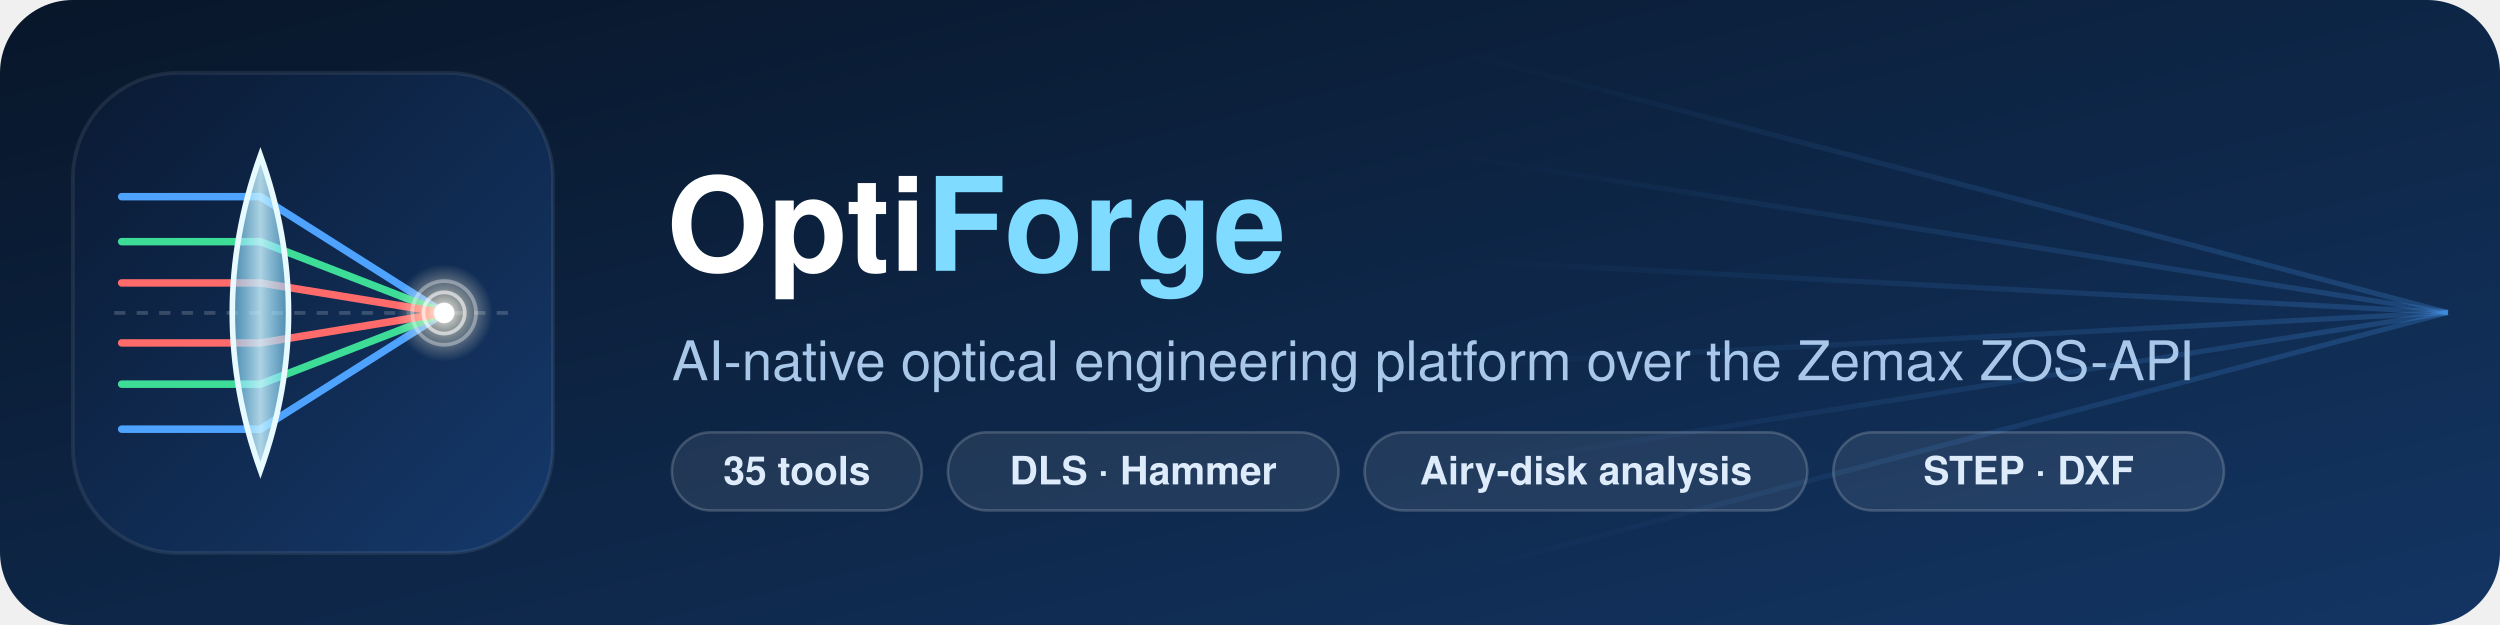
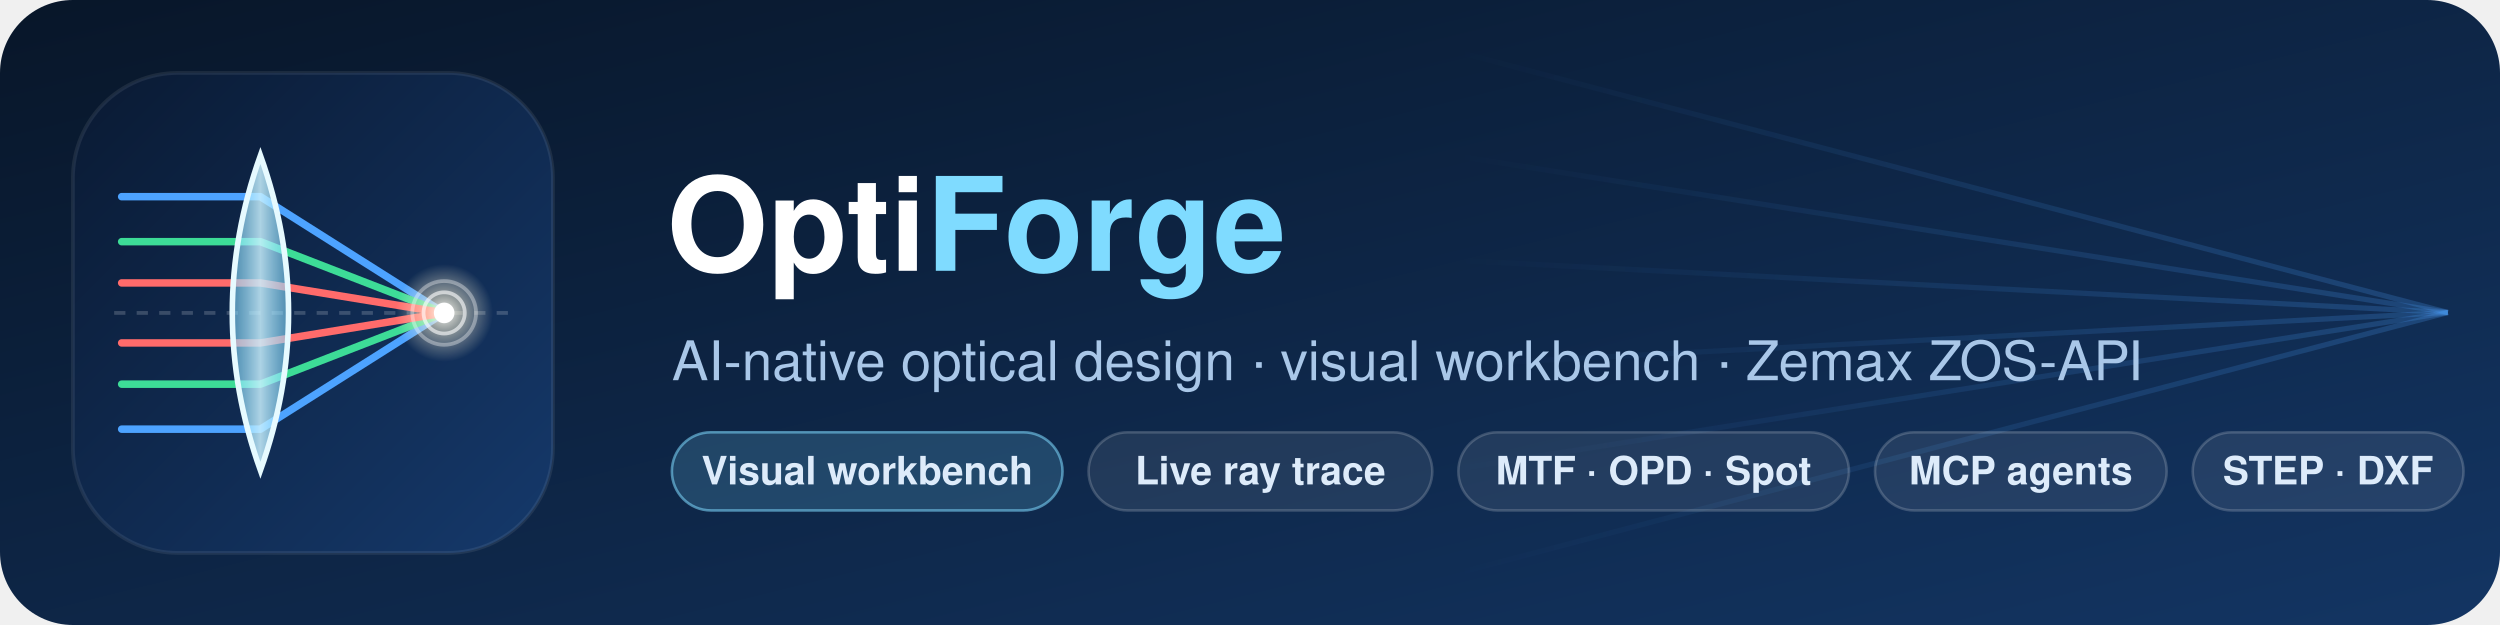
<svg xmlns="http://www.w3.org/2000/svg" viewBox="0 0 960 240" width="960" height="240" role="img" aria-label="OptiForge">
  <defs>
    <linearGradient id="card" x1="0" y1="0" x2="1" y2="1">
      <stop offset="0" stop-color="#081629" />
      <stop offset="1" stop-color="#133563" />
    </linearGradient>
    <linearGradient id="bg" x1="0" y1="0" x2="1" y2="1">
      <stop offset="0" stop-color="#0A1A33" />
      <stop offset="1" stop-color="#15396B" />
    </linearGradient>
    <linearGradient id="glass" x1="0" y1="0" x2="1" y2="0">
      <stop offset="0" stop-color="#7FDBFF" stop-opacity="0.55" />
      <stop offset="0.5" stop-color="#C9F1FF" stop-opacity="0.85" />
      <stop offset="1" stop-color="#7FDBFF" stop-opacity="0.55" />
    </linearGradient>
    <radialGradient id="glow" cx="0.5" cy="0.5" r="0.5">
      <stop offset="0" stop-color="#FFFFFF" stop-opacity="0.95" />
      <stop offset="0.35" stop-color="#FFF6D6" stop-opacity="0.55" />
      <stop offset="1" stop-color="#FFF6D6" stop-opacity="0" />
    </radialGradient>
    <linearGradient id="fade" x1="0" y1="0" x2="1" y2="0">
      <stop offset="0" stop-color="#4DA3FF" stop-opacity="0" />
      <stop offset="1" stop-color="#4DA3FF" stop-opacity="0.22" />
    </linearGradient>
  </defs>
  <rect x="0" y="0" width="960" height="240" rx="28" fill="url(#card)" />
  <g fill="none" stroke="url(#fade)" stroke-width="2">
    <path d="M560 20 L940 120" />
    <path d="M560 60 L940 120" />
    <path d="M560 100 L940 120" />
    <path d="M560 140 L940 120" />
    <path d="M560 180 L940 120" />
    <path d="M560 220 L940 120" />
  </g>
  <g transform="translate(28 28) scale(0.72)">
    <rect x="0" y="0" width="256" height="256" rx="56" fill="url(#bg)" stroke="#FFFFFF" stroke-opacity="0.08" stroke-width="2" />
    <line x1="22" y1="128" x2="234" y2="128" stroke="#FFFFFF" stroke-opacity="0.18" stroke-width="2" stroke-dasharray="6 6" />
    <g fill="none" stroke-width="4" stroke-linecap="round" stroke-linejoin="round">
      <path d="M26 66 L100 66 L198 128" stroke="#4DA3FF" />
      <path d="M26 190 L100 190 L198 128" stroke="#4DA3FF" />
      <path d="M26 90 L100 90 L198 128" stroke="#3DDC97" />
      <path d="M26 166 L100 166 L198 128" stroke="#3DDC97" />
      <path d="M26 112 L100 112 L198 128" stroke="#FF6B6B" />
      <path d="M26 144 L100 144 L198 128" stroke="#FF6B6B" />
    </g>
    <path d="M100 44 Q130 128 100 212 Q70 128 100 44 Z" fill="url(#glass)" stroke="#E6FAFF" stroke-width="3" />
    <circle cx="198" cy="128" r="26" fill="url(#glow)" />
    <circle cx="198" cy="128" r="17" fill="none" stroke="#FFFFFF" stroke-opacity="0.35" stroke-width="2" />
    <circle cx="198" cy="128" r="11" fill="none" stroke="#FFFFFF" stroke-opacity="0.6" stroke-width="2" />
    <circle cx="198" cy="128" r="5.5" fill="#FFFFFF" />
  </g>
  <g font-family="'Segoe UI', 'Helvetica Neue', Helvetica, Arial, sans-serif">
    <text x="256" y="104" font-size="50" font-weight="700" fill="#FFFFFF">Opti<tspan fill="#7FDBFF">Forge</tspan>
    </text>
-     <text x="258" y="146" font-size="21" fill="#A9C7E8">AI-native optical engineering platform over the Zemax ZOS-API</text>
+     <text x="258" y="146" font-size="21" fill="#A9C7E8">AI-native optical design · visual workbench · Zemax ZOS-API</text>
    <g font-size="15" font-weight="600" fill="#DDEBFA">
-       <rect x="258" y="166" width="96" height="30" rx="15" fill="#FFFFFF" fill-opacity="0.08" stroke="#FFFFFF" stroke-opacity="0.18" />
-       <text x="306" y="186" text-anchor="middle">35 tools</text>
-       <rect x="364" y="166" width="150" height="30" rx="15" fill="#FFFFFF" fill-opacity="0.08" stroke="#FFFFFF" stroke-opacity="0.18" />
-       <text x="439" y="186" text-anchor="middle">DLS · Hammer</text>
-       <rect x="524" y="166" width="170" height="30" rx="15" fill="#FFFFFF" fill-opacity="0.08" stroke="#FFFFFF" stroke-opacity="0.18" />
-       <text x="609" y="186" text-anchor="middle">Airy-disk analysis</text>
-       <rect x="704" y="166" width="150" height="30" rx="15" fill="#FFFFFF" fill-opacity="0.08" stroke="#FFFFFF" stroke-opacity="0.18" />
-       <text x="779" y="186" text-anchor="middle">STEP · DXF</text>
+       <rect x="258" y="166" width="150" height="30" rx="15" fill="#7FDBFF" fill-opacity="0.18" stroke="#7FDBFF" stroke-opacity="0.55" />
+       <text x="333" y="186" text-anchor="middle">Visual workbench</text>
+       <rect x="418" y="166" width="132" height="30" rx="15" fill="#FFFFFF" fill-opacity="0.08" stroke="#FFFFFF" stroke-opacity="0.18" />
+       <text x="484" y="186" text-anchor="middle">Live ray trace</text>
+       <rect x="560" y="166" width="150" height="30" rx="15" fill="#FFFFFF" fill-opacity="0.08" stroke="#FFFFFF" stroke-opacity="0.18" />
+       <text x="635" y="186" text-anchor="middle">MTF · OPD · Spot</text>
+       <rect x="720" y="166" width="112" height="30" rx="15" fill="#FFFFFF" fill-opacity="0.08" stroke="#FFFFFF" stroke-opacity="0.18" />
+       <text x="776" y="186" text-anchor="middle">MCP agents</text>
+       <rect x="842" y="166" width="104" height="30" rx="15" fill="#FFFFFF" fill-opacity="0.08" stroke="#FFFFFF" stroke-opacity="0.18" />
+       <text x="894" y="186" text-anchor="middle">STEP · DXF</text>
    </g>
  </g>
</svg>
